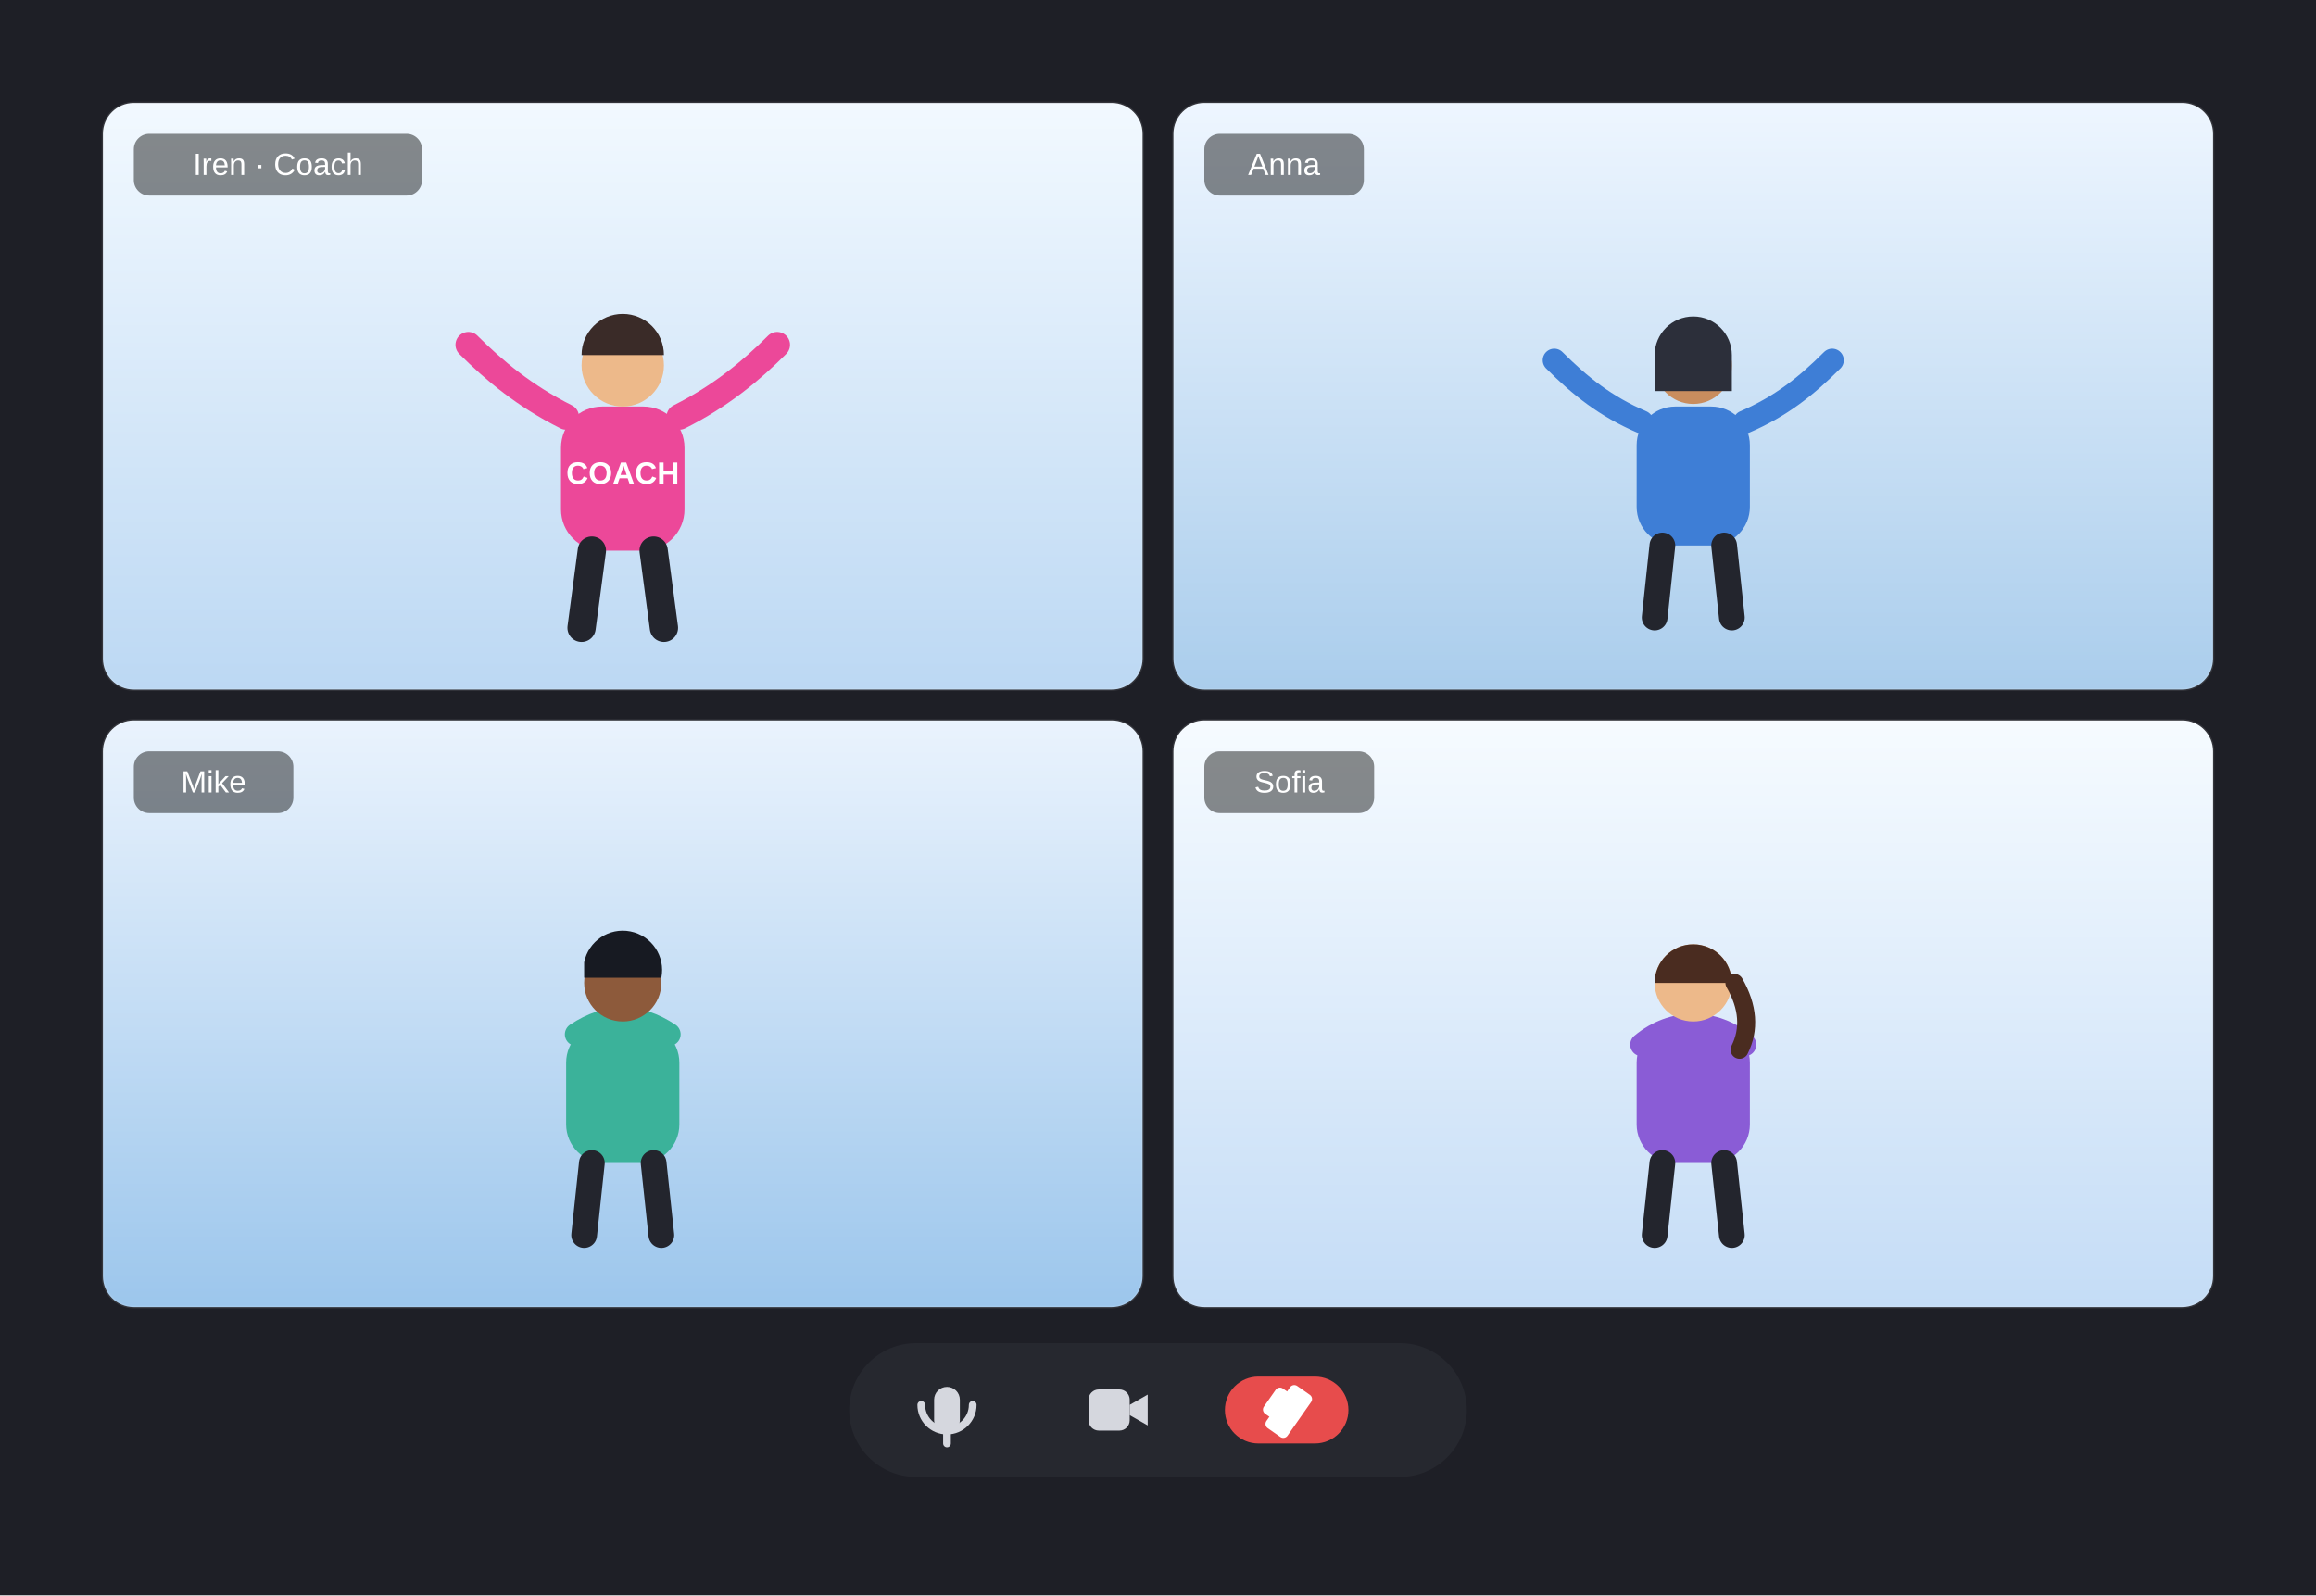
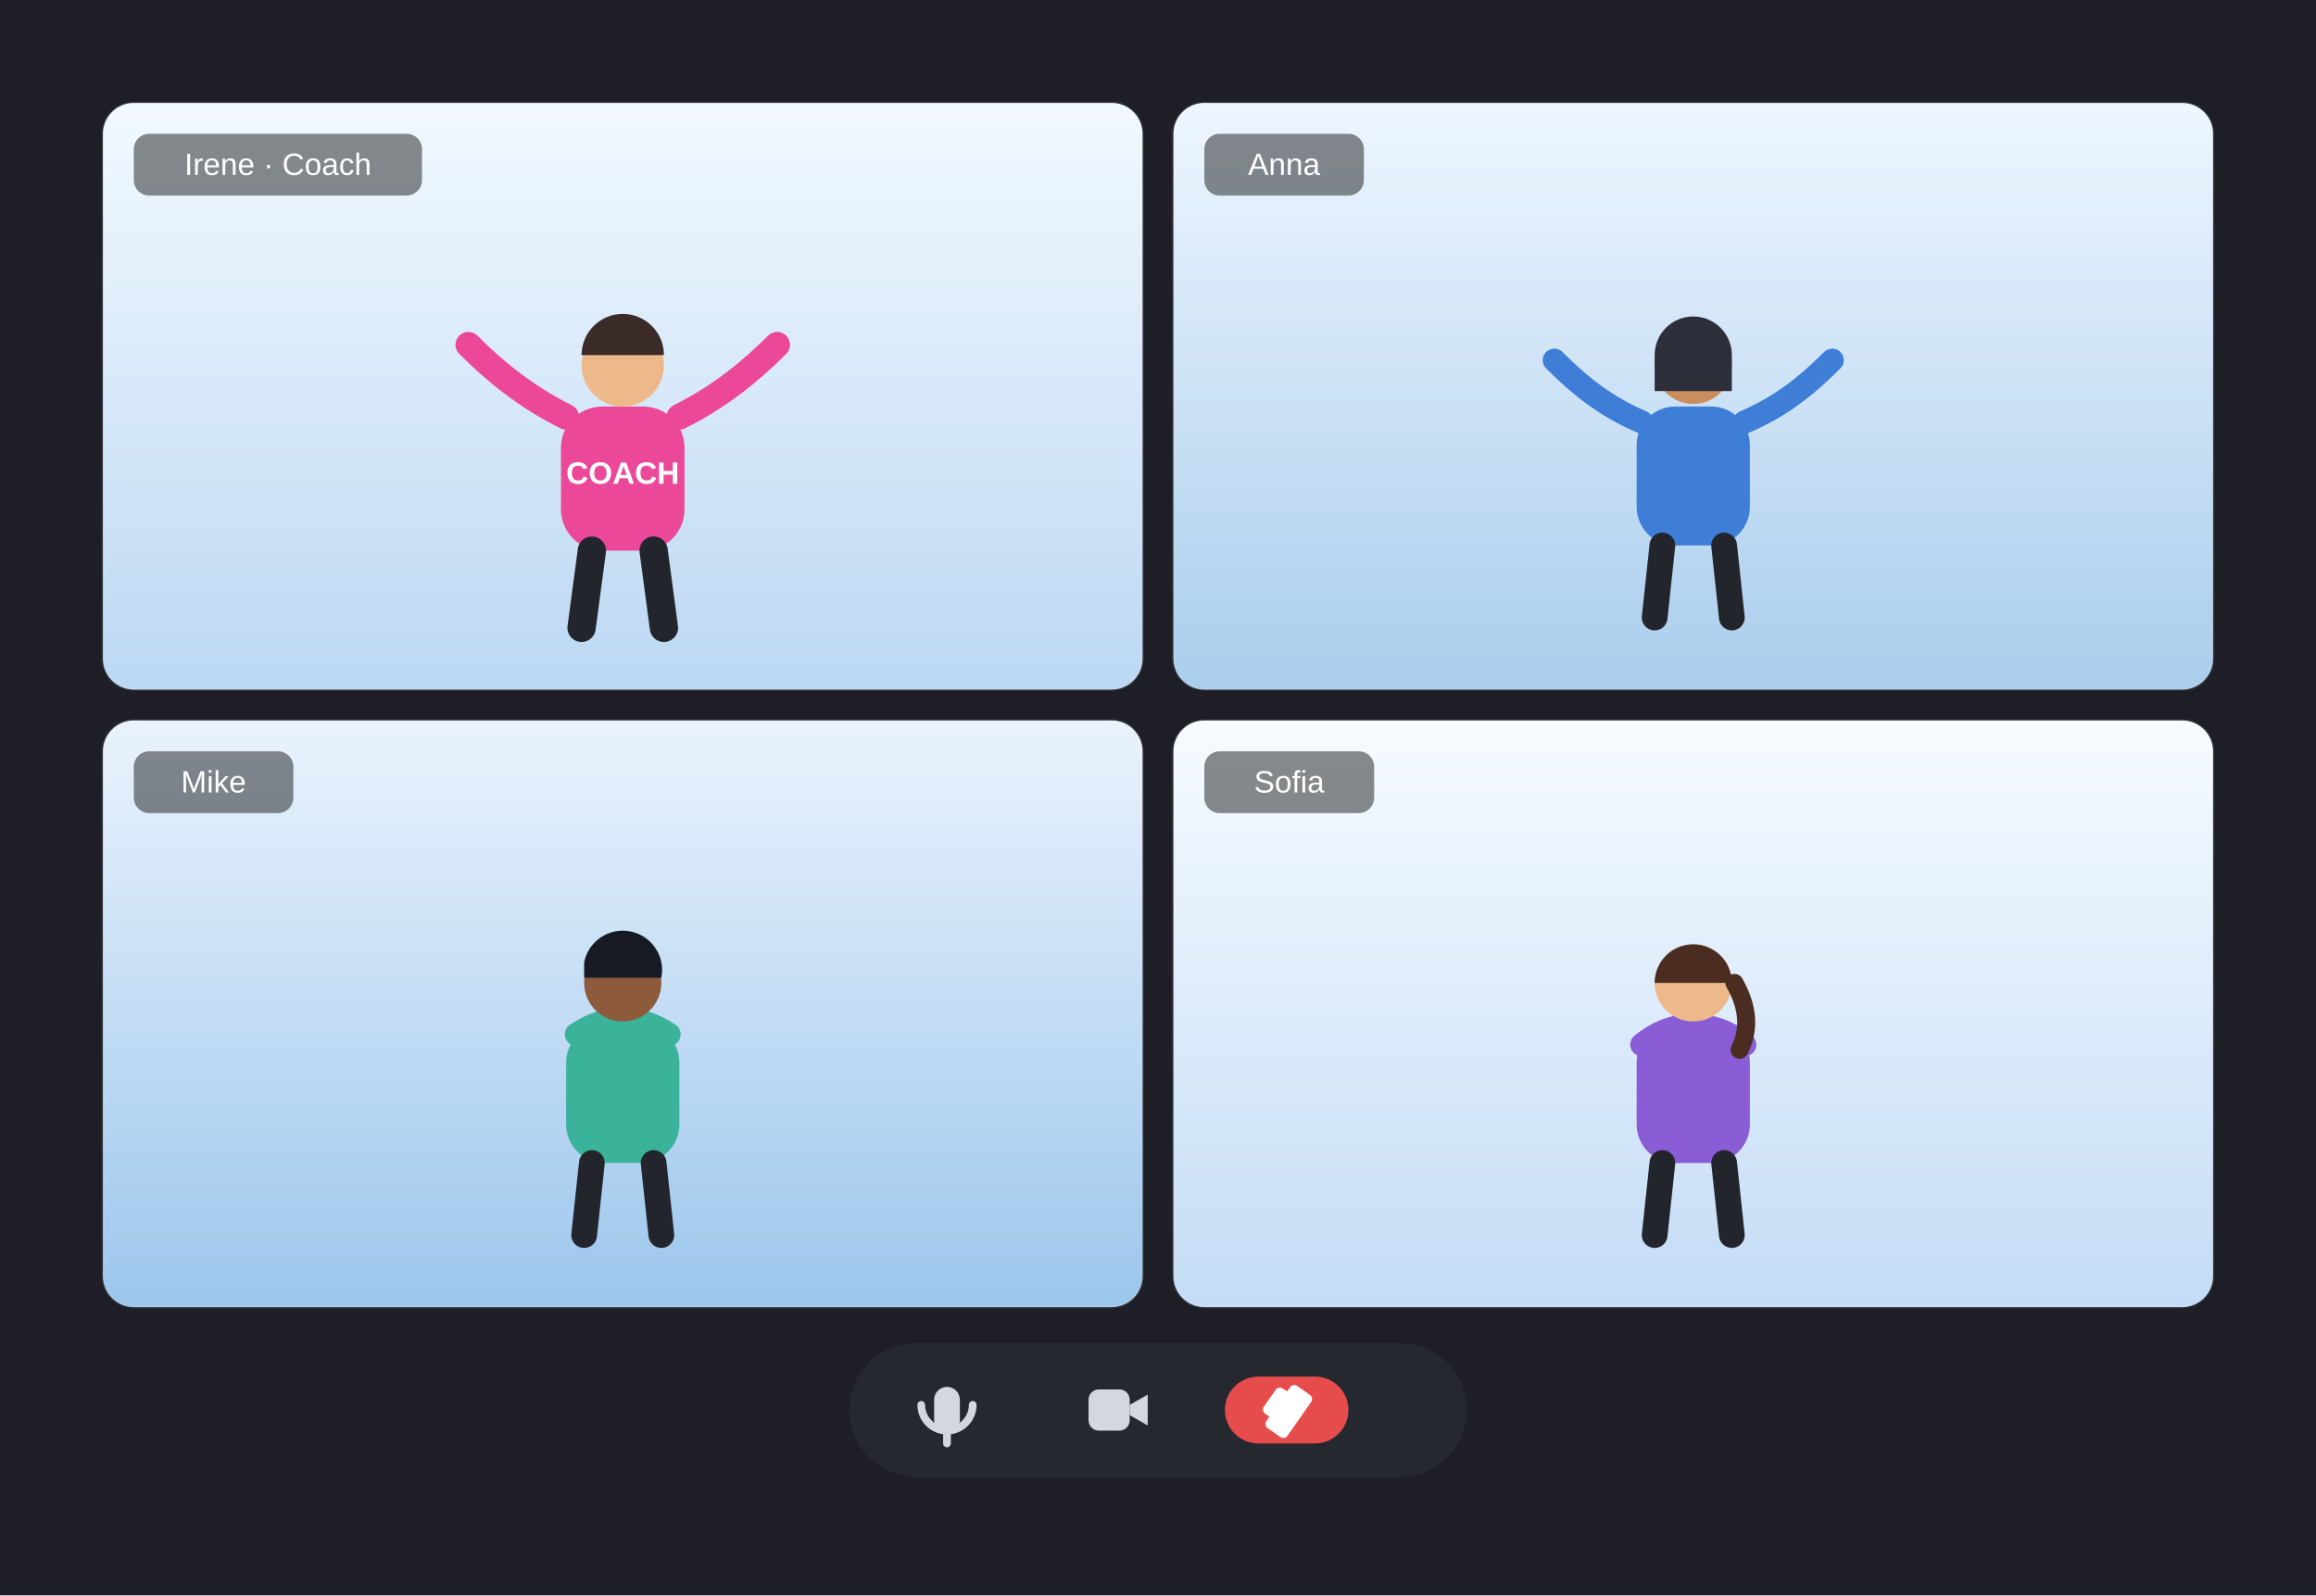
<svg xmlns="http://www.w3.org/2000/svg" viewBox="0 0 900 620" font-family="Segoe UI, Arial, sans-serif">
  <defs>
    <linearGradient id="iceA" x1="0" y1="0" x2="0" y2="1">
      <stop offset="0" stop-color="#f2f9ff" />
      <stop offset="1" stop-color="#bcd8f3" />
    </linearGradient>
    <linearGradient id="iceB" x1="0" y1="0" x2="0" y2="1">
      <stop offset="0" stop-color="#eef6ff" />
      <stop offset="1" stop-color="#aacdec" />
    </linearGradient>
    <linearGradient id="iceC" x1="0" y1="0" x2="0" y2="1">
      <stop offset="0" stop-color="#eaf3fd" />
      <stop offset="1" stop-color="#9cc6ec" />
    </linearGradient>
    <linearGradient id="iceD" x1="0" y1="0" x2="0" y2="1">
      <stop offset="0" stop-color="#f6fbff" />
      <stop offset="1" stop-color="#c4dcf6" />
    </linearGradient>
  </defs>
  <rect width="900" height="620" fill="#1e1f26" />
  <g>
    <rect x="40" y="40" width="404" height="228" rx="12" fill="url(#iceA)" />
    <g transform="translate(242 168)">
      <path d="M-22 -6 C -38 -14, -50 -24, -60 -34" stroke="#ec4899" stroke-width="10" stroke-linecap="round" fill="none" />
      <path d="M22 -6 C 38 -14, 50 -24, 60 -34" stroke="#ec4899" stroke-width="10" stroke-linecap="round" fill="none" />
      <rect x="-24" y="-10" width="48" height="56" rx="16" fill="#ec4899" />
      <text x="0" y="20" text-anchor="middle" font-size="12" font-weight="700" fill="#ffffff">COACH</text>
      <circle cx="0" cy="-26" r="16" fill="#edb98a" />
      <path d="M-16 -30 a16 16 0 0 1 32 0" fill="#3a2b28" />
      <path d="M-12 46 L -16 76 M12 46 L 16 76" stroke="#23252d" stroke-width="11" stroke-linecap="round" />
    </g>
    <rect x="52" y="52" width="112" height="24" rx="6" fill="#000000" opacity=".45" />
-     <text x="108" y="68" text-anchor="middle" font-size="12" fill="#ffffff">Iren · Coach</text>
+     <text x="108" y="68" text-anchor="middle" font-size="12" fill="#ffffff">Irene · Coach</text>
    <rect x="456" y="40" width="404" height="228" rx="12" fill="url(#iceB)" />
    <g transform="translate(658 168)">
      <path d="M-20 -4 C -34 -10, -44 -18, -54 -28" stroke="#3e7ed6" stroke-width="9" stroke-linecap="round" fill="none" />
      <path d="M20 -4 C 34 -10, 44 -18, 54 -28" stroke="#3e7ed6" stroke-width="9" stroke-linecap="round" fill="none" />
      <rect x="-22" y="-10" width="44" height="54" rx="15" fill="#3e7ed6" />
      <circle cx="0" cy="-26" r="15" fill="#c98d5e" />
      <path d="M-15 -30 a15 15 0 0 1 30 0 v14 h-30 z" fill="#2c2f3a" />
      <path d="M-12 44 L -15 72 M12 44 L 15 72" stroke="#23252d" stroke-width="10" stroke-linecap="round" />
    </g>
    <rect x="468" y="52" width="62" height="24" rx="6" fill="#000000" opacity=".45" />
    <text x="499" y="68" text-anchor="middle" font-size="12" fill="#ffffff">Anna</text>
    <rect x="40" y="280" width="404" height="228" rx="12" fill="url(#iceC)" />
    <g transform="translate(242 408)">
      <path d="M-18 -6 C -6 -14, 6 -14, 18 -6" stroke="#3bb29a" stroke-width="9" stroke-linecap="round" fill="none" />
      <rect x="-22" y="-10" width="44" height="54" rx="15" fill="#3bb29a" />
      <circle cx="0" cy="-26" r="15" fill="#8d5a3b" />
      <path d="M-15 -34 a15 15 0 0 1 30 6 l -30 0 z" fill="#171a22" />
      <path d="M-12 44 L -15 72 M12 44 L 15 72" stroke="#23252d" stroke-width="10" stroke-linecap="round" />
    </g>
    <rect x="52" y="292" width="62" height="24" rx="6" fill="#000000" opacity=".45" />
    <text x="83" y="308" text-anchor="middle" font-size="12" fill="#ffffff">Mike</text>
    <rect x="456" y="280" width="404" height="228" rx="12" fill="url(#iceD)" />
    <g transform="translate(658 408)">
      <path d="M-20 -2 C -8 -12, 8 -12, 20 -2" stroke="#8a5cd6" stroke-width="9" stroke-linecap="round" fill="none" />
      <rect x="-22" y="-10" width="44" height="54" rx="15" fill="#8a5cd6" />
      <circle cx="0" cy="-26" r="15" fill="#edb98a" />
      <path d="M-15 -26 a15 15 0 0 1 30 0" fill="#4a2c20" />
      <path d="M16 -26 q 8 14 2 26" stroke="#4a2c20" stroke-width="7" fill="none" stroke-linecap="round" />
      <path d="M-12 44 L -15 72 M12 44 L 15 72" stroke="#23252d" stroke-width="10" stroke-linecap="round" />
    </g>
    <rect x="468" y="292" width="66" height="24" rx="6" fill="#000000" opacity=".45" />
    <text x="501" y="308" text-anchor="middle" font-size="12" fill="#ffffff">Sofia</text>
    <g fill="none" stroke="#ffffff" stroke-opacity=".1">
      <rect x="40" y="40" width="404" height="228" rx="12" />
      <rect x="456" y="40" width="404" height="228" rx="12" />
      <rect x="40" y="280" width="404" height="228" rx="12" />
      <rect x="456" y="280" width="404" height="228" rx="12" />
    </g>
  </g>
  <g transform="translate(330 522)">
    <rect width="240" height="52" rx="26" fill="#26282f" />
    <g transform="translate(38 26)" fill="#d5d7de">
      <rect x="-5" y="-9" width="10" height="18" rx="5" />
      <path d="M-10 -2 a10 10 0 0 0 20 0" fill="none" stroke="#d5d7de" stroke-width="3" stroke-linecap="round" />
      <line x1="0" y1="8" x2="0" y2="13" stroke="#d5d7de" stroke-width="3" stroke-linecap="round" />
    </g>
    <g transform="translate(104 26)">
      <rect x="-11" y="-8" width="16" height="16" rx="4" fill="#d5d7de" />
      <path d="M5 -2 L 12 -6 V 6 L 5 2 Z" fill="#d5d7de" />
    </g>
    <g transform="translate(170 26)">
      <rect x="-24" y="-13" width="48" height="26" rx="13" fill="#e74c4c" />
      <rect x="-8" y="-6" width="10" height="12" rx="2" fill="#ffffff" transform="rotate(35 0 0)" />
      <rect x="-4" y="-10" width="10" height="20" rx="2" fill="#ffffff" transform="rotate(35 0 0)" />
    </g>
  </g>
</svg>
